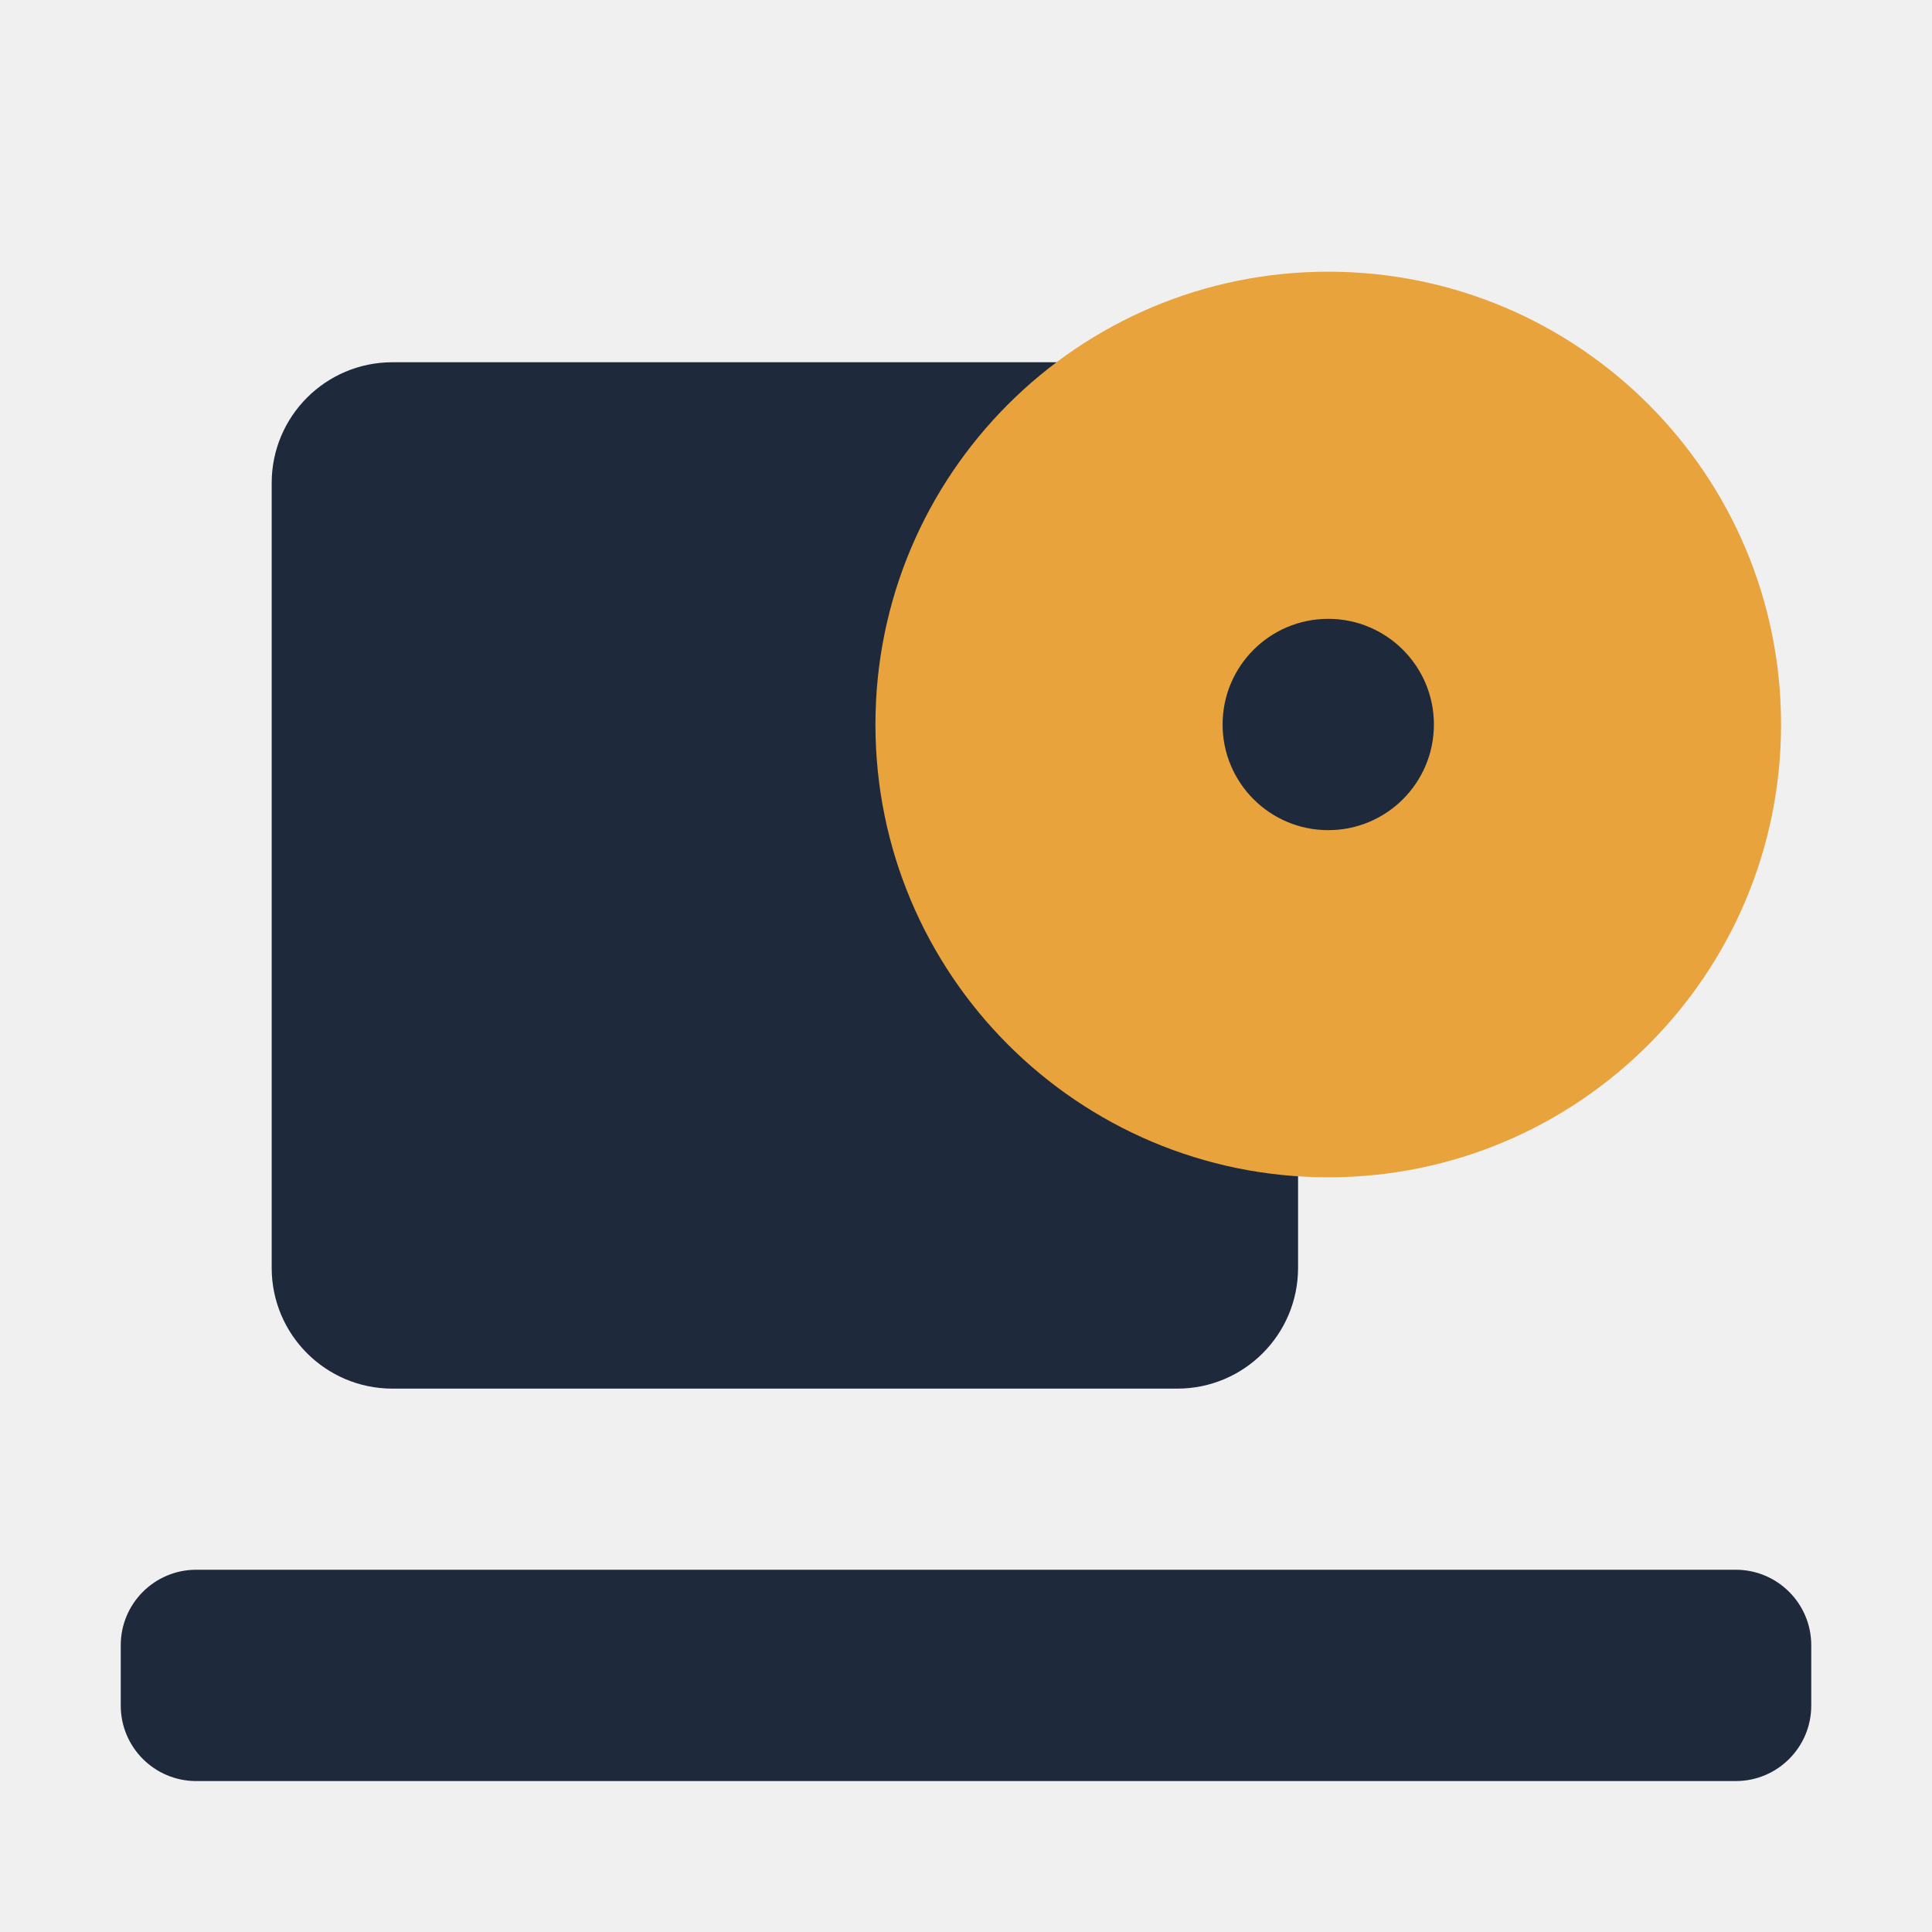
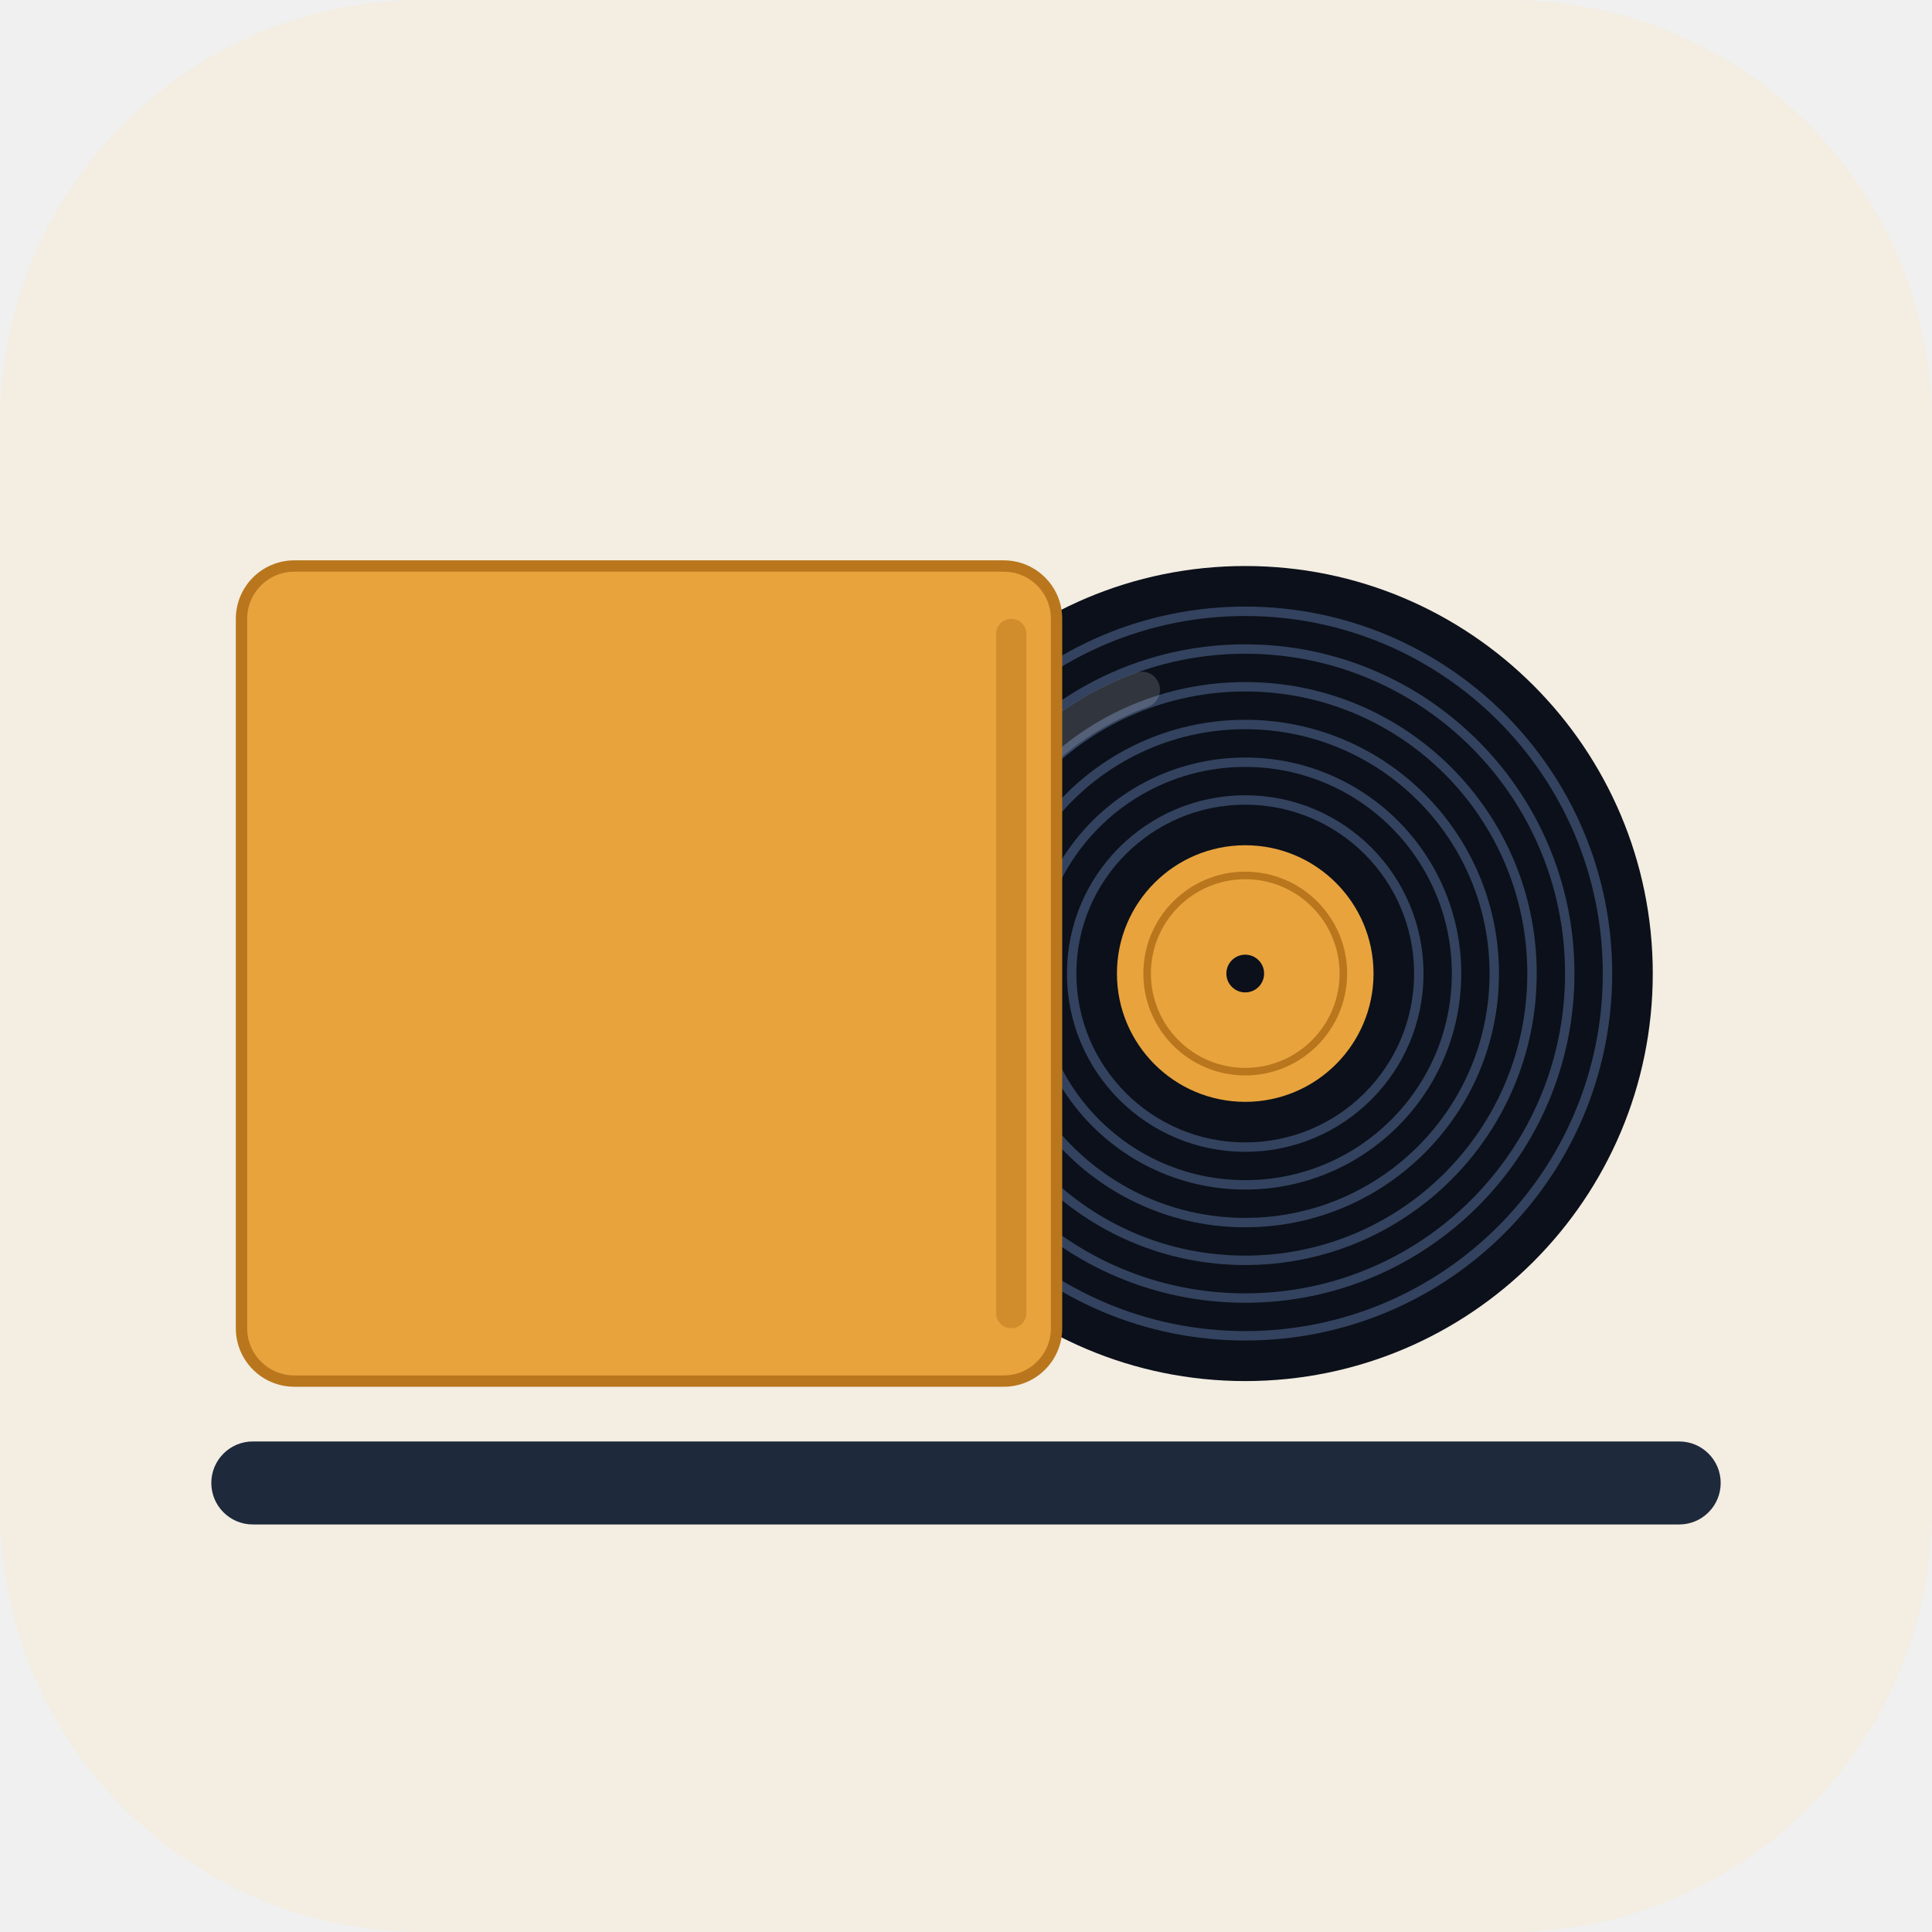
- <svg xmlns="http://www.w3.org/2000/svg" viewBox="0 0 64 64">
-   <rect x="4" y="52" width="56" height="7" rx="2.5" fill="#1E293B" />
-   <rect x="9" y="12" width="34" height="34" rx="4" fill="#1E293B" />
-   <circle cx="44" cy="24" r="15" fill="#E8A33D" />
-   <circle cx="44" cy="24" r="3.5" fill="#1E293B" />
+ <svg xmlns="http://www.w3.org/2000/svg" viewBox="0 0 512 512">
+   <rect width="512" height="512" rx="112" fill="#F3EDE2" />
+   <circle cx="330" cy="258" r="108" fill="#0B101A" />
+   <g fill="none" stroke="#33425E" stroke-width="2.5">
+     <circle cx="330" cy="258" r="96" />
+     <circle cx="330" cy="258" r="86" />
+     <circle cx="330" cy="258" r="76" />
+     <circle cx="330" cy="258" r="66" />
+     <circle cx="330" cy="258" r="56" />
+     <circle cx="330" cy="258" r="46" />
+   </g>
+   <path d="M 254.8 230.6 A 80 80 0 0 1 302.6 182.8" fill="none" stroke="#FFFFFF" stroke-opacity="0.16" stroke-width="9.6" stroke-linecap="round" />
+   <circle cx="330" cy="258" r="34" fill="#E8A33D" />
+   <circle cx="330" cy="258" r="26" fill="none" stroke="#B9761C" stroke-width="2" />
+   <circle cx="330" cy="258" r="5" fill="#0B101A" />
+   <rect x="64" y="150" width="216" height="216" rx="14" fill="#E8A33D" stroke="#B9761C" stroke-width="3" />
+   <rect x="264" y="164" width="8" height="188" rx="4" fill="#B9761C" opacity="0.5" />
+   <rect x="56" y="382" width="400" height="22" rx="11" fill="#1E293B" />
</svg>
